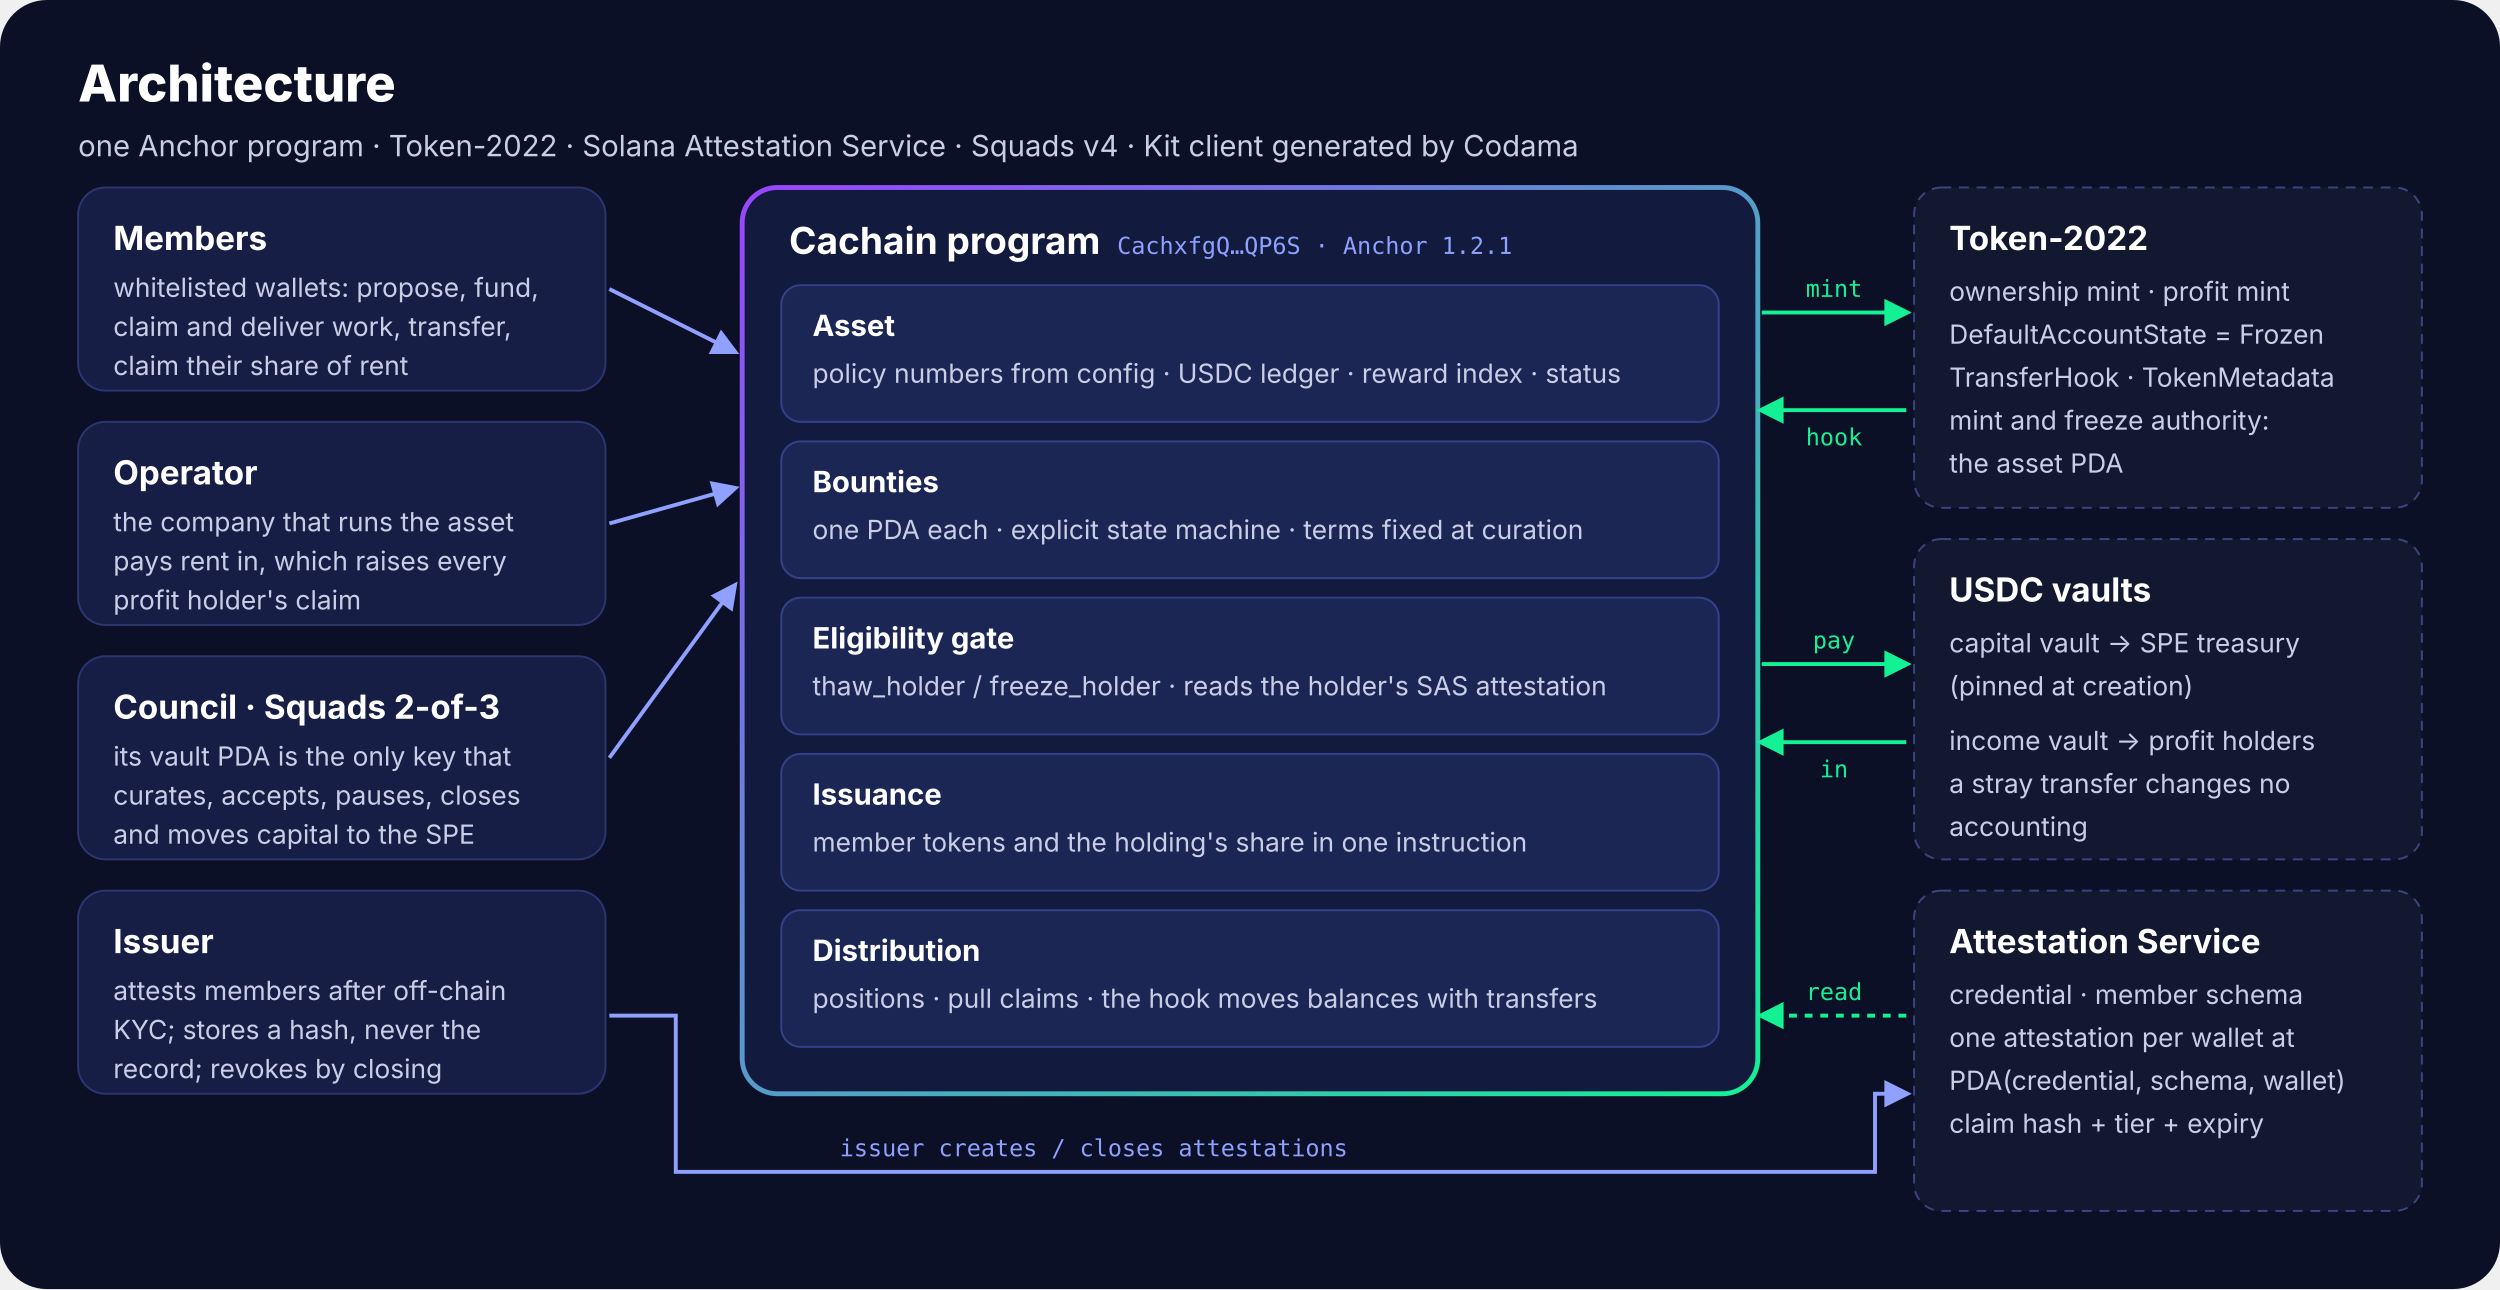
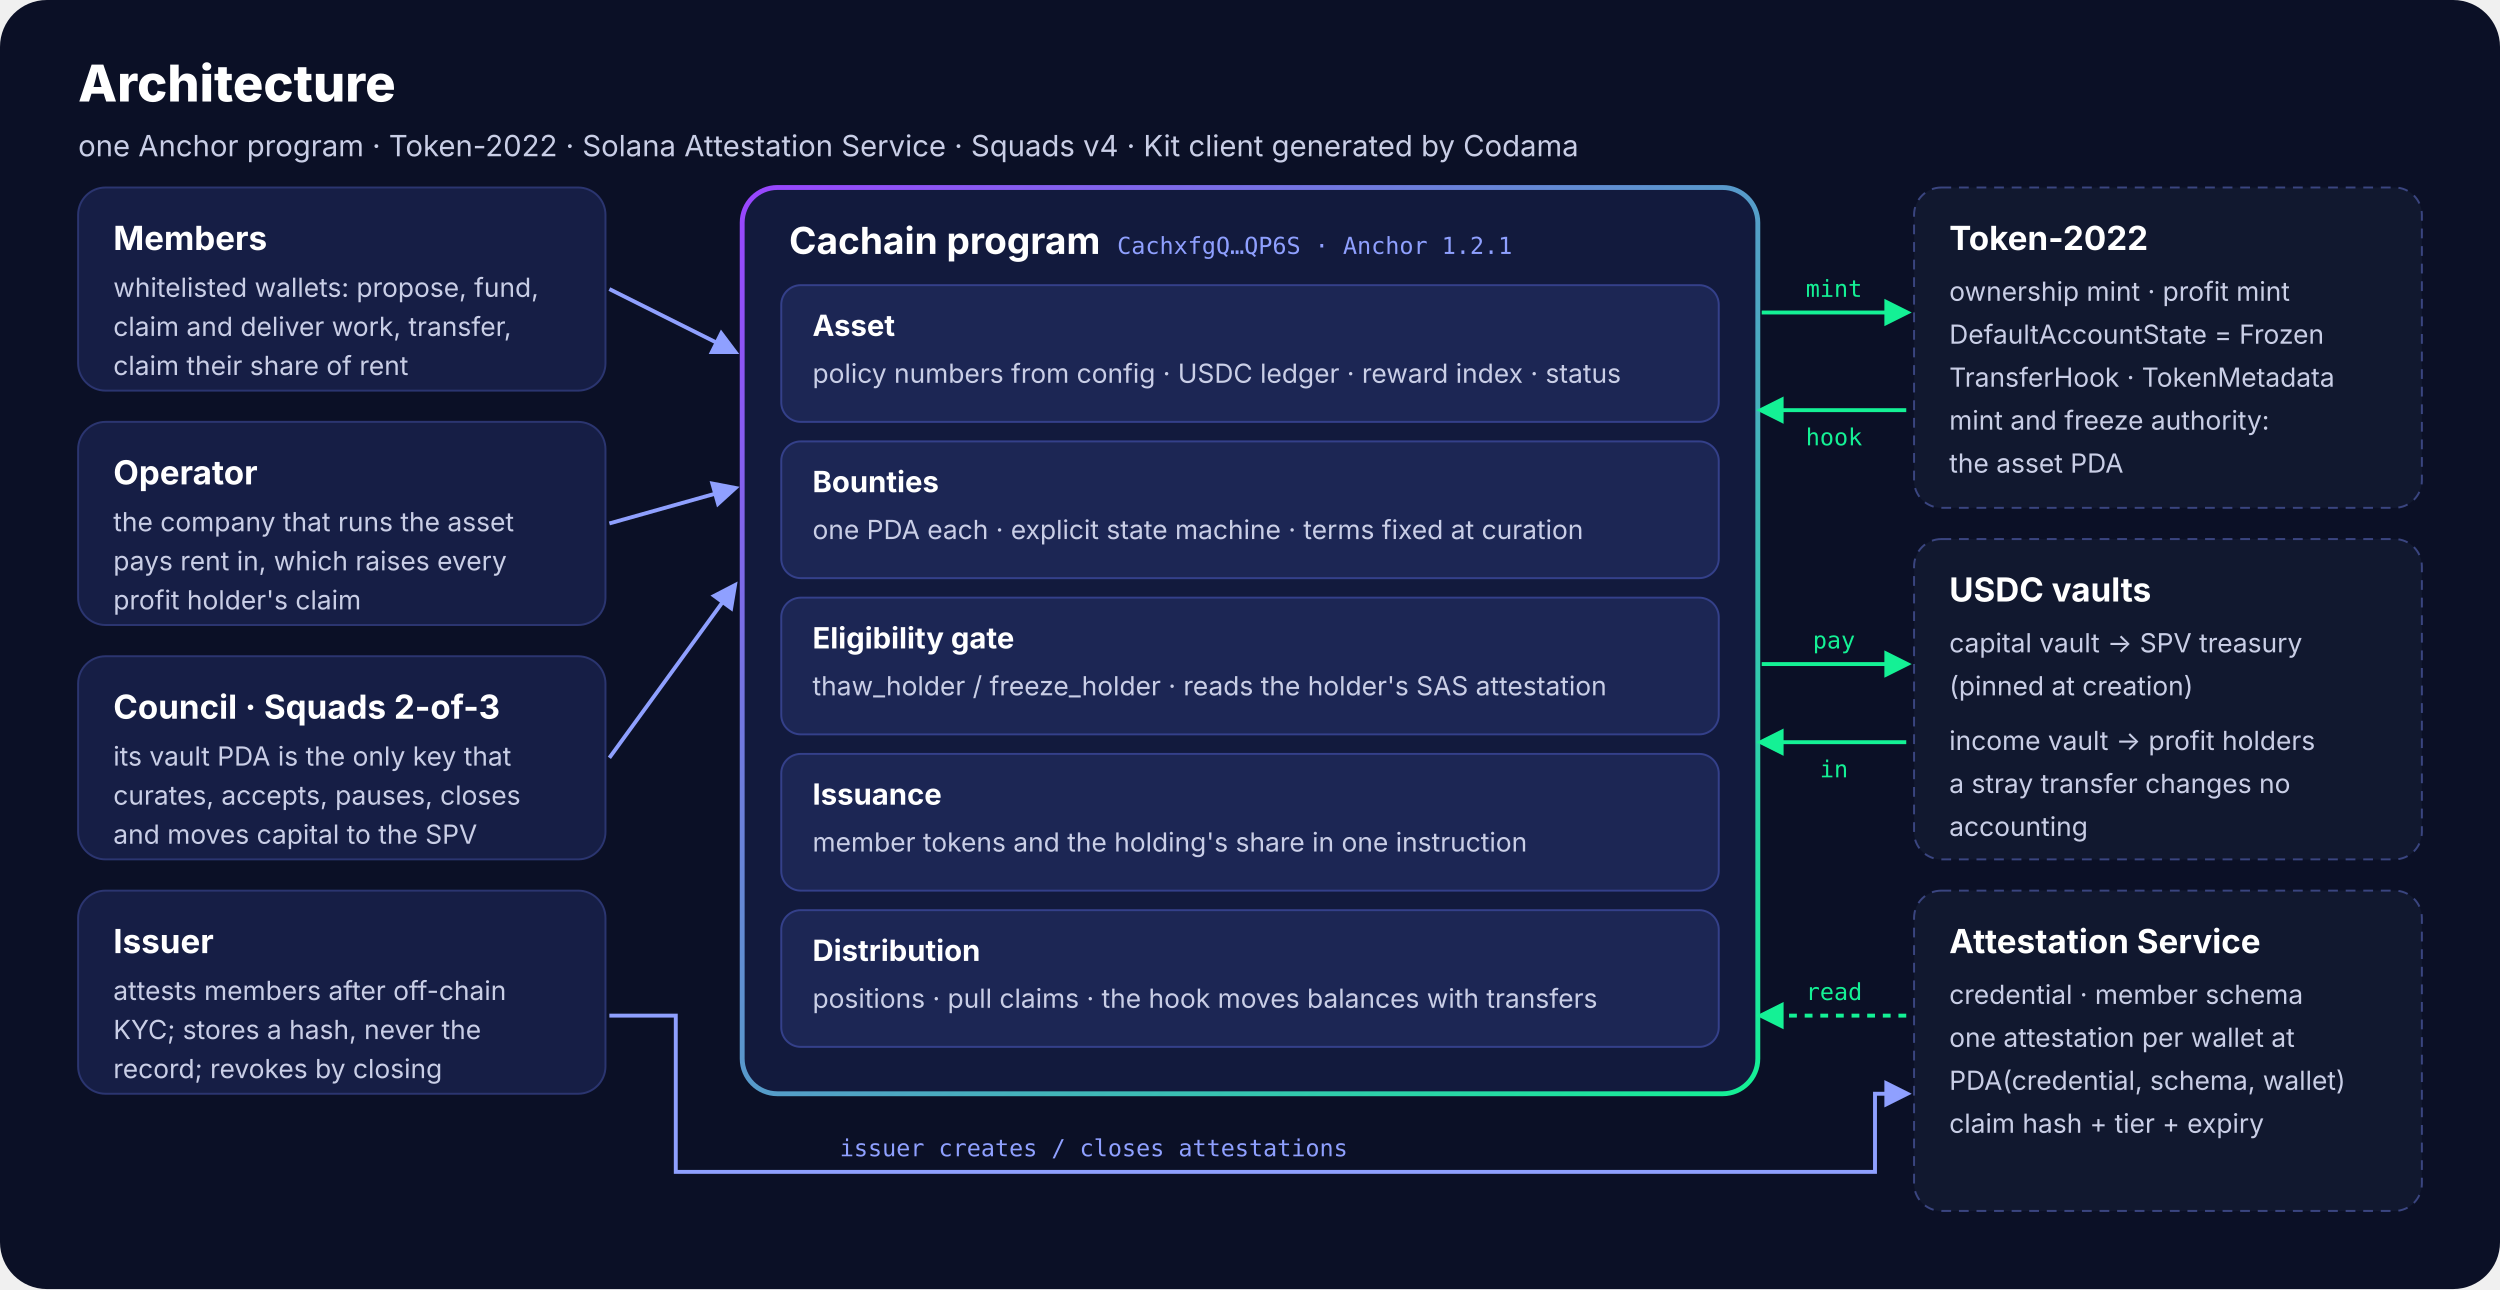
<svg xmlns="http://www.w3.org/2000/svg" width="1280" height="660" viewBox="0 0 1280 660" role="img" aria-labelledby="t d">
  <defs>
    <linearGradient id="sol" x1="0" y1="0" x2="1" y2="1">
      <stop offset="0" stop-color="#9945FF" />
      <stop offset="1" stop-color="#14F195" />
    </linearGradient>
    <marker id="a" viewBox="0 0 10 10" refX="8" refY="5" markerWidth="7" markerHeight="7" orient="auto-start-reverse">
      <path d="M0 0 L10 5 L0 10 z" fill="#8FA0FF" />
    </marker>
    <marker id="g" viewBox="0 0 10 10" refX="8" refY="5" markerWidth="7" markerHeight="7" orient="auto-start-reverse">
      <path d="M0 0 L10 5 L0 10 z" fill="#14F195" />
    </marker>
    <style>
      .t { font: 800 26px -apple-system, BlinkMacSystemFont, 'Segoe UI', Inter, Helvetica, Arial, sans-serif; fill: #fff; }
      .h { font: 700 17px -apple-system, BlinkMacSystemFont, 'Segoe UI', Inter, Helvetica, Arial, sans-serif; fill: #fff; }
      .b { font: 400 13.5px -apple-system, BlinkMacSystemFont, 'Segoe UI', Inter, Helvetica, Arial, sans-serif; fill: #C9CEE6; }
      .m { font: 500 12px ui-monospace, SFMono-Regular, Menlo, monospace; fill: #8FA0FF; }
      .mg { font: 500 12px ui-monospace, SFMono-Regular, Menlo, monospace; fill: #14F195; }
      .actor { fill: #161E45; stroke: #2B3570; }
      .ext { fill: #11182F; stroke: #3A4580; stroke-dasharray: 5 4; }
      .sub { fill: #1C2654; stroke: #34408A; }
    </style>
  </defs>
  <rect width="1280" height="660" rx="24" fill="#0B1026" />
  <text x="40" y="52" class="t">Architecture</text>
  <text x="40" y="80" class="b" style="font-size:15px">one Anchor program · Token-2022 · Solana Attestation Service · Squads v4 · Kit client generated by Codama</text>
  <g transform="translate(40 96)">
    <rect class="actor" width="270" height="104" rx="14" />
    <text x="18" y="32" class="h">Members</text>
    <text class="b">
      <tspan x="18" y="56">whitelisted wallets: propose, fund,</tspan>
      <tspan x="18" y="76">claim and deliver work, transfer,</tspan>
      <tspan x="18" y="96">claim their share of rent</tspan>
    </text>
  </g>
  <g transform="translate(40 216)">
    <rect class="actor" width="270" height="104" rx="14" />
    <text x="18" y="32" class="h">Operator</text>
    <text class="b">
      <tspan x="18" y="56">the company that runs the asset</tspan>
      <tspan x="18" y="76">pays rent in, which raises every</tspan>
      <tspan x="18" y="96">profit holder's claim</tspan>
    </text>
  </g>
  <g transform="translate(40 336)">
    <rect class="actor" width="270" height="104" rx="14" stroke="#FFB86B" />
    <text x="18" y="32" class="h">Council · Squads 2-of-3</text>
    <text class="b">
      <tspan x="18" y="56">its vault PDA is the only key that</tspan>
      <tspan x="18" y="76">curates, accepts, pauses, closes</tspan>
-       <tspan x="18" y="96">and moves capital to the SPE</tspan>
+       <tspan x="18" y="96">and moves capital to the SPV</tspan>
    </text>
  </g>
  <g transform="translate(40 456)">
    <rect class="actor" width="270" height="104" rx="14" />
    <text x="18" y="32" class="h">Issuer</text>
    <text class="b">
      <tspan x="18" y="56">attests members after off-chain</tspan>
      <tspan x="18" y="76">KYC; stores a hash, never the</tspan>
      <tspan x="18" y="96">record; revokes by closing</tspan>
    </text>
  </g>
  <rect x="380" y="96" width="520" height="464" rx="18" fill="#121A3D" stroke="url(#sol)" stroke-width="2.5" />
  <text x="404" y="130" class="h" style="font-size:19px">Cachain program</text>
  <text x="572" y="130" class="m">CachxfgQ…QP6S · Anchor 1.2.1</text>
  <g transform="translate(400 146)">
    <rect class="sub" width="480" height="70" rx="10" />
    <text x="16" y="26" class="h" style="font-size:15px">Asset</text>
    <text x="16" y="50" class="b">policy numbers from config · USDC ledger · reward index · status</text>
  </g>
  <g transform="translate(400 226)">
    <rect class="sub" width="480" height="70" rx="10" />
    <text x="16" y="26" class="h" style="font-size:15px">Bounties</text>
    <text x="16" y="50" class="b">one PDA each · explicit state machine · terms fixed at curation</text>
  </g>
  <g transform="translate(400 306)">
    <rect class="sub" width="480" height="70" rx="10" />
    <text x="16" y="26" class="h" style="font-size:15px">Eligibility gate</text>
    <text x="16" y="50" class="b">thaw_holder / freeze_holder · reads the holder's SAS attestation</text>
  </g>
  <g transform="translate(400 386)">
    <rect class="sub" width="480" height="70" rx="10" />
    <text x="16" y="26" class="h" style="font-size:15px">Issuance</text>
    <text x="16" y="50" class="b">member tokens and the holding's share in one instruction</text>
  </g>
  <g transform="translate(400 466)">
    <rect class="sub" width="480" height="70" rx="10" />
    <text x="16" y="26" class="h" style="font-size:15px">Distribution</text>
    <text x="16" y="50" class="b">positions · pull claims · the hook moves balances with transfers</text>
  </g>
  <g transform="translate(980 96)">
    <rect class="ext" width="260" height="164" rx="14" />
    <text x="18" y="32" class="h">Token-2022</text>
    <text class="b">
      <tspan x="18" y="58">ownership mint · profit mint</tspan>
      <tspan x="18" y="80">DefaultAccountState = Frozen</tspan>
      <tspan x="18" y="102">TransferHook · TokenMetadata</tspan>
      <tspan x="18" y="124">mint and freeze authority:</tspan>
      <tspan x="18" y="146">the asset PDA</tspan>
    </text>
  </g>
  <g transform="translate(980 276)">
    <rect class="ext" width="260" height="164" rx="14" />
    <text x="18" y="32" class="h">USDC vaults</text>
    <text class="b">
-       <tspan x="18" y="58">capital vault → SPE treasury</tspan>
+       <tspan x="18" y="58">capital vault → SPV treasury</tspan>
      <tspan x="18" y="80">(pinned at creation)</tspan>
      <tspan x="18" y="108">income vault → profit holders</tspan>
      <tspan x="18" y="130">a stray transfer changes no</tspan>
      <tspan x="18" y="152">accounting</tspan>
    </text>
  </g>
  <g transform="translate(980 456)">
    <rect class="ext" width="260" height="164" rx="14" />
    <text x="18" y="32" class="h">Attestation Service</text>
    <text class="b">
      <tspan x="18" y="58">credential · member schema</tspan>
      <tspan x="18" y="80">one attestation per wallet at</tspan>
      <tspan x="18" y="102">PDA(credential, schema, wallet)</tspan>
      <tspan x="18" y="124">claim hash + tier + expiry</tspan>
    </text>
  </g>
  <g stroke="#8FA0FF" stroke-width="2" fill="none" marker-end="url(#a)">
    <line x1="312" y1="148" x2="376" y2="180" />
    <line x1="312" y1="268" x2="376" y2="250" />
    <line x1="312" y1="388" x2="376" y2="300" />
    <path d="M312 520 L346 520 L346 600 L960 600 L960 560 L976 560" />
  </g>
  <text x="560" y="592" class="m" text-anchor="middle">issuer creates / closes attestations</text>
  <g stroke="#14F195" stroke-width="2" fill="none">
    <line x1="902" y1="160" x2="976" y2="160" marker-end="url(#g)" />
    <line x1="976" y1="210" x2="902" y2="210" marker-end="url(#g)" />
    <line x1="902" y1="340" x2="976" y2="340" marker-end="url(#g)" />
    <line x1="976" y1="380" x2="902" y2="380" marker-end="url(#g)" />
    <line x1="976" y1="520" x2="902" y2="520" marker-end="url(#g)" stroke-dasharray="4 4" />
  </g>
  <text x="939" y="152" class="mg" text-anchor="middle">mint</text>
  <text x="939" y="228" class="mg" text-anchor="middle">hook</text>
  <text x="939" y="332" class="mg" text-anchor="middle">pay</text>
  <text x="939" y="398" class="mg" text-anchor="middle">in</text>
  <text x="939" y="512" class="mg" text-anchor="middle">read</text>
</svg>
